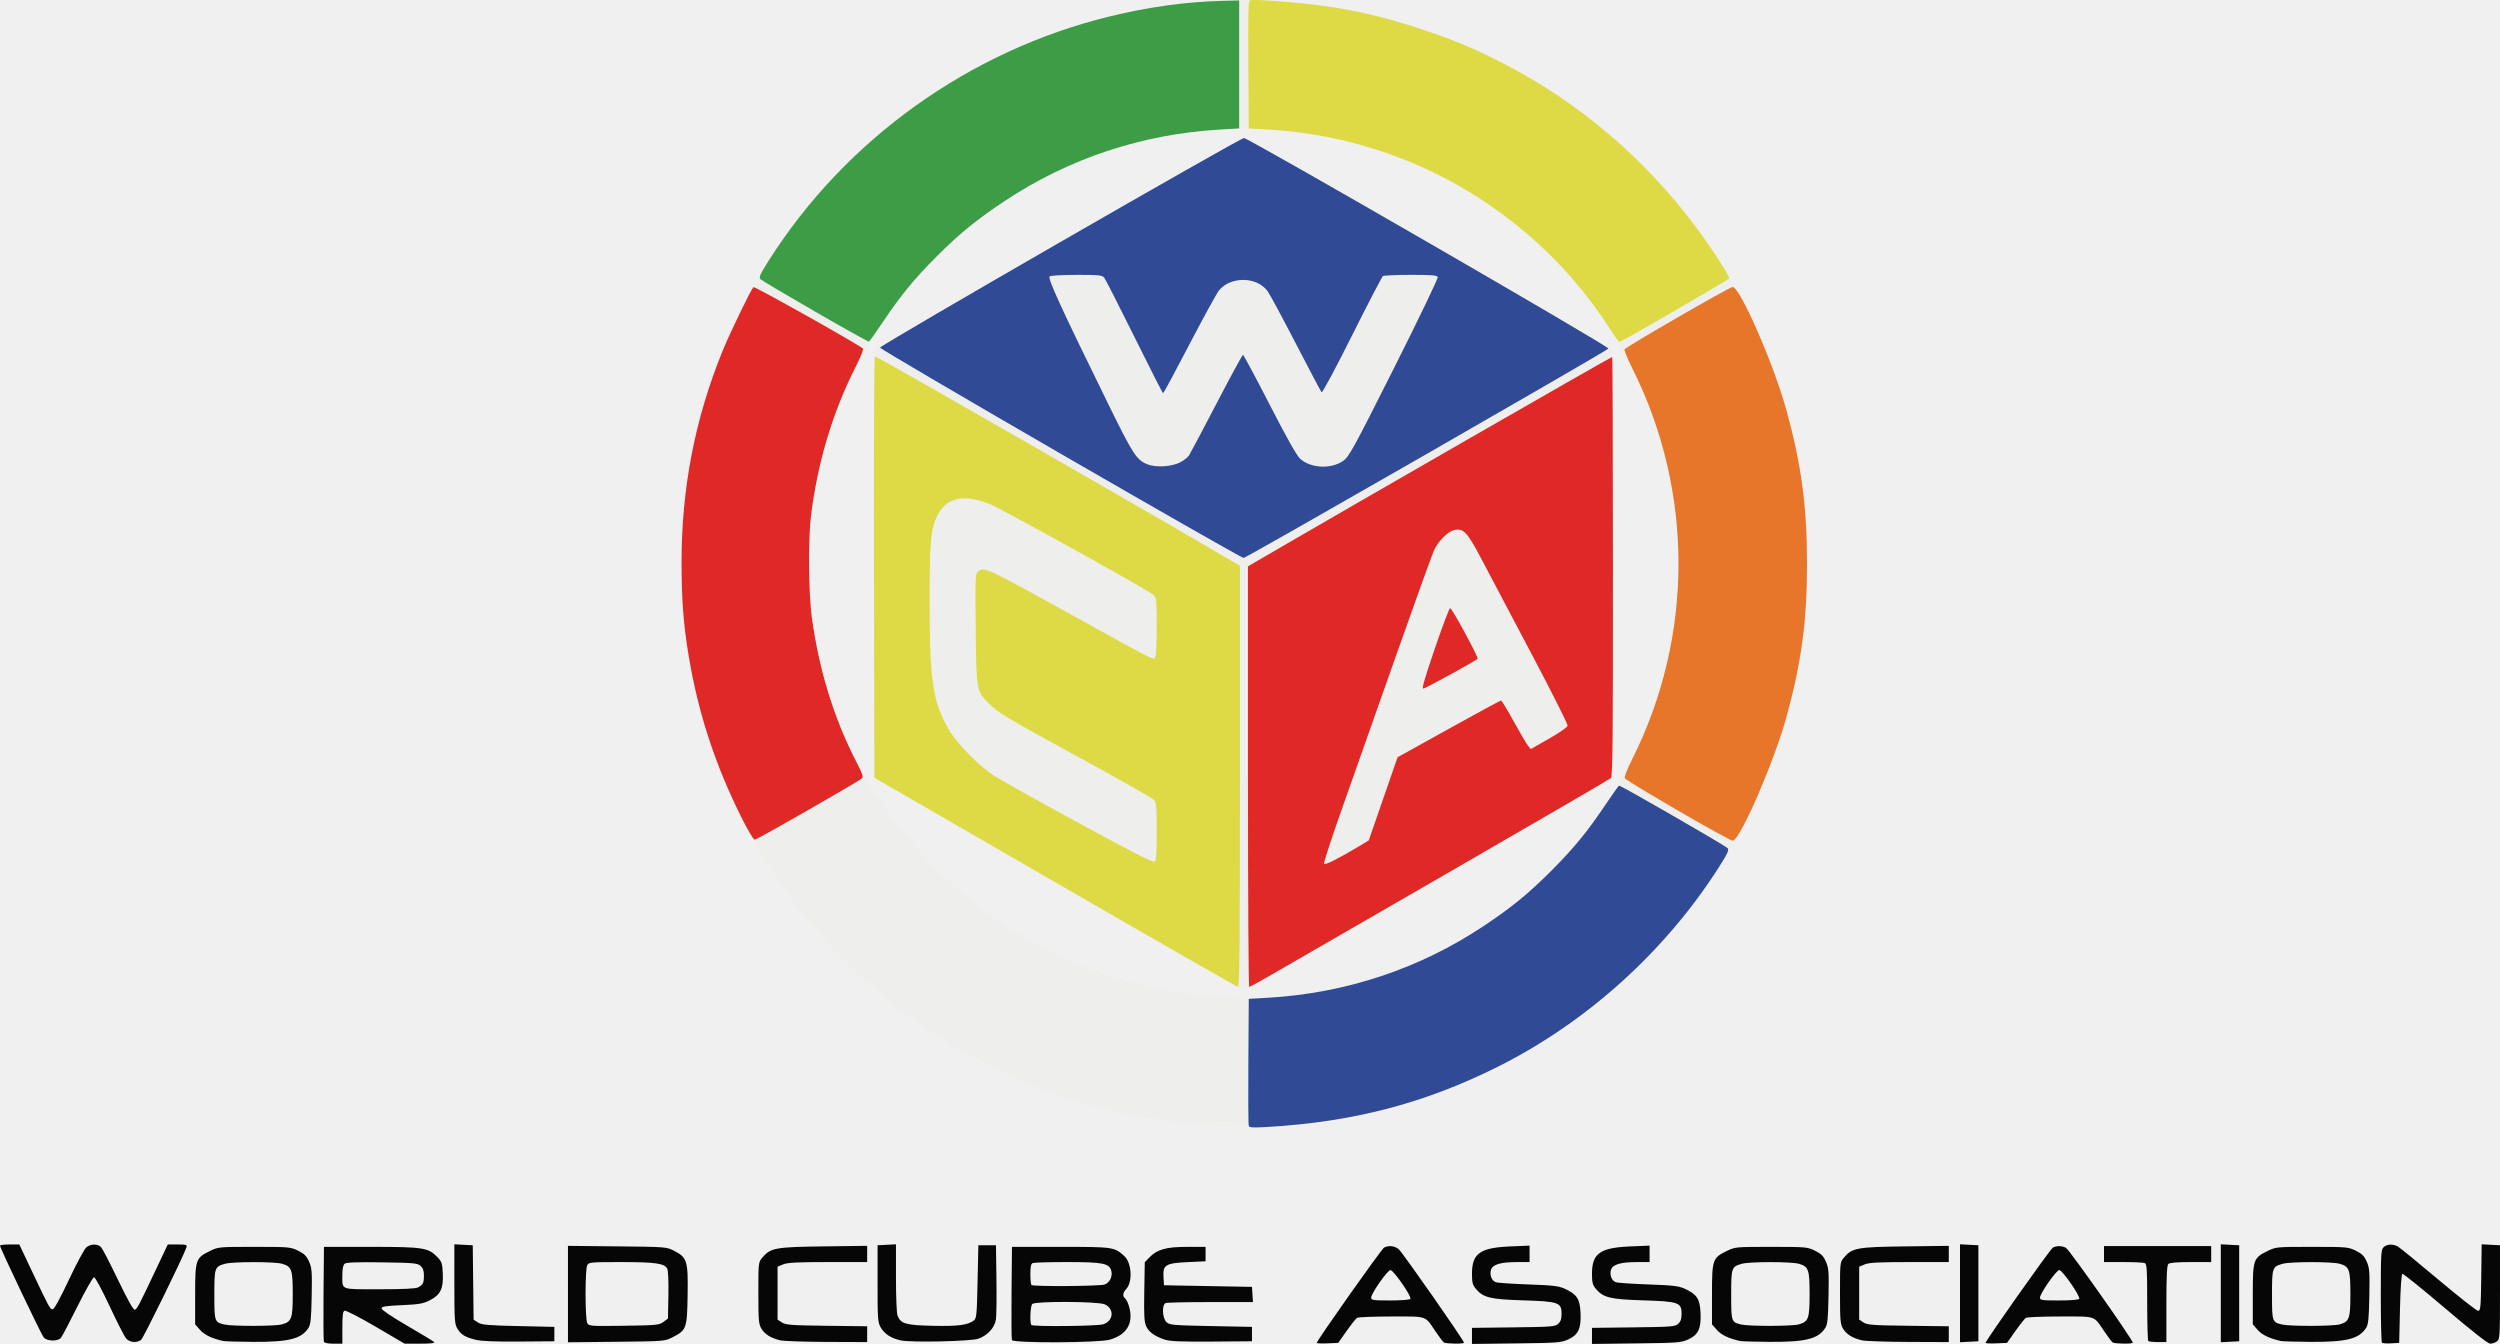
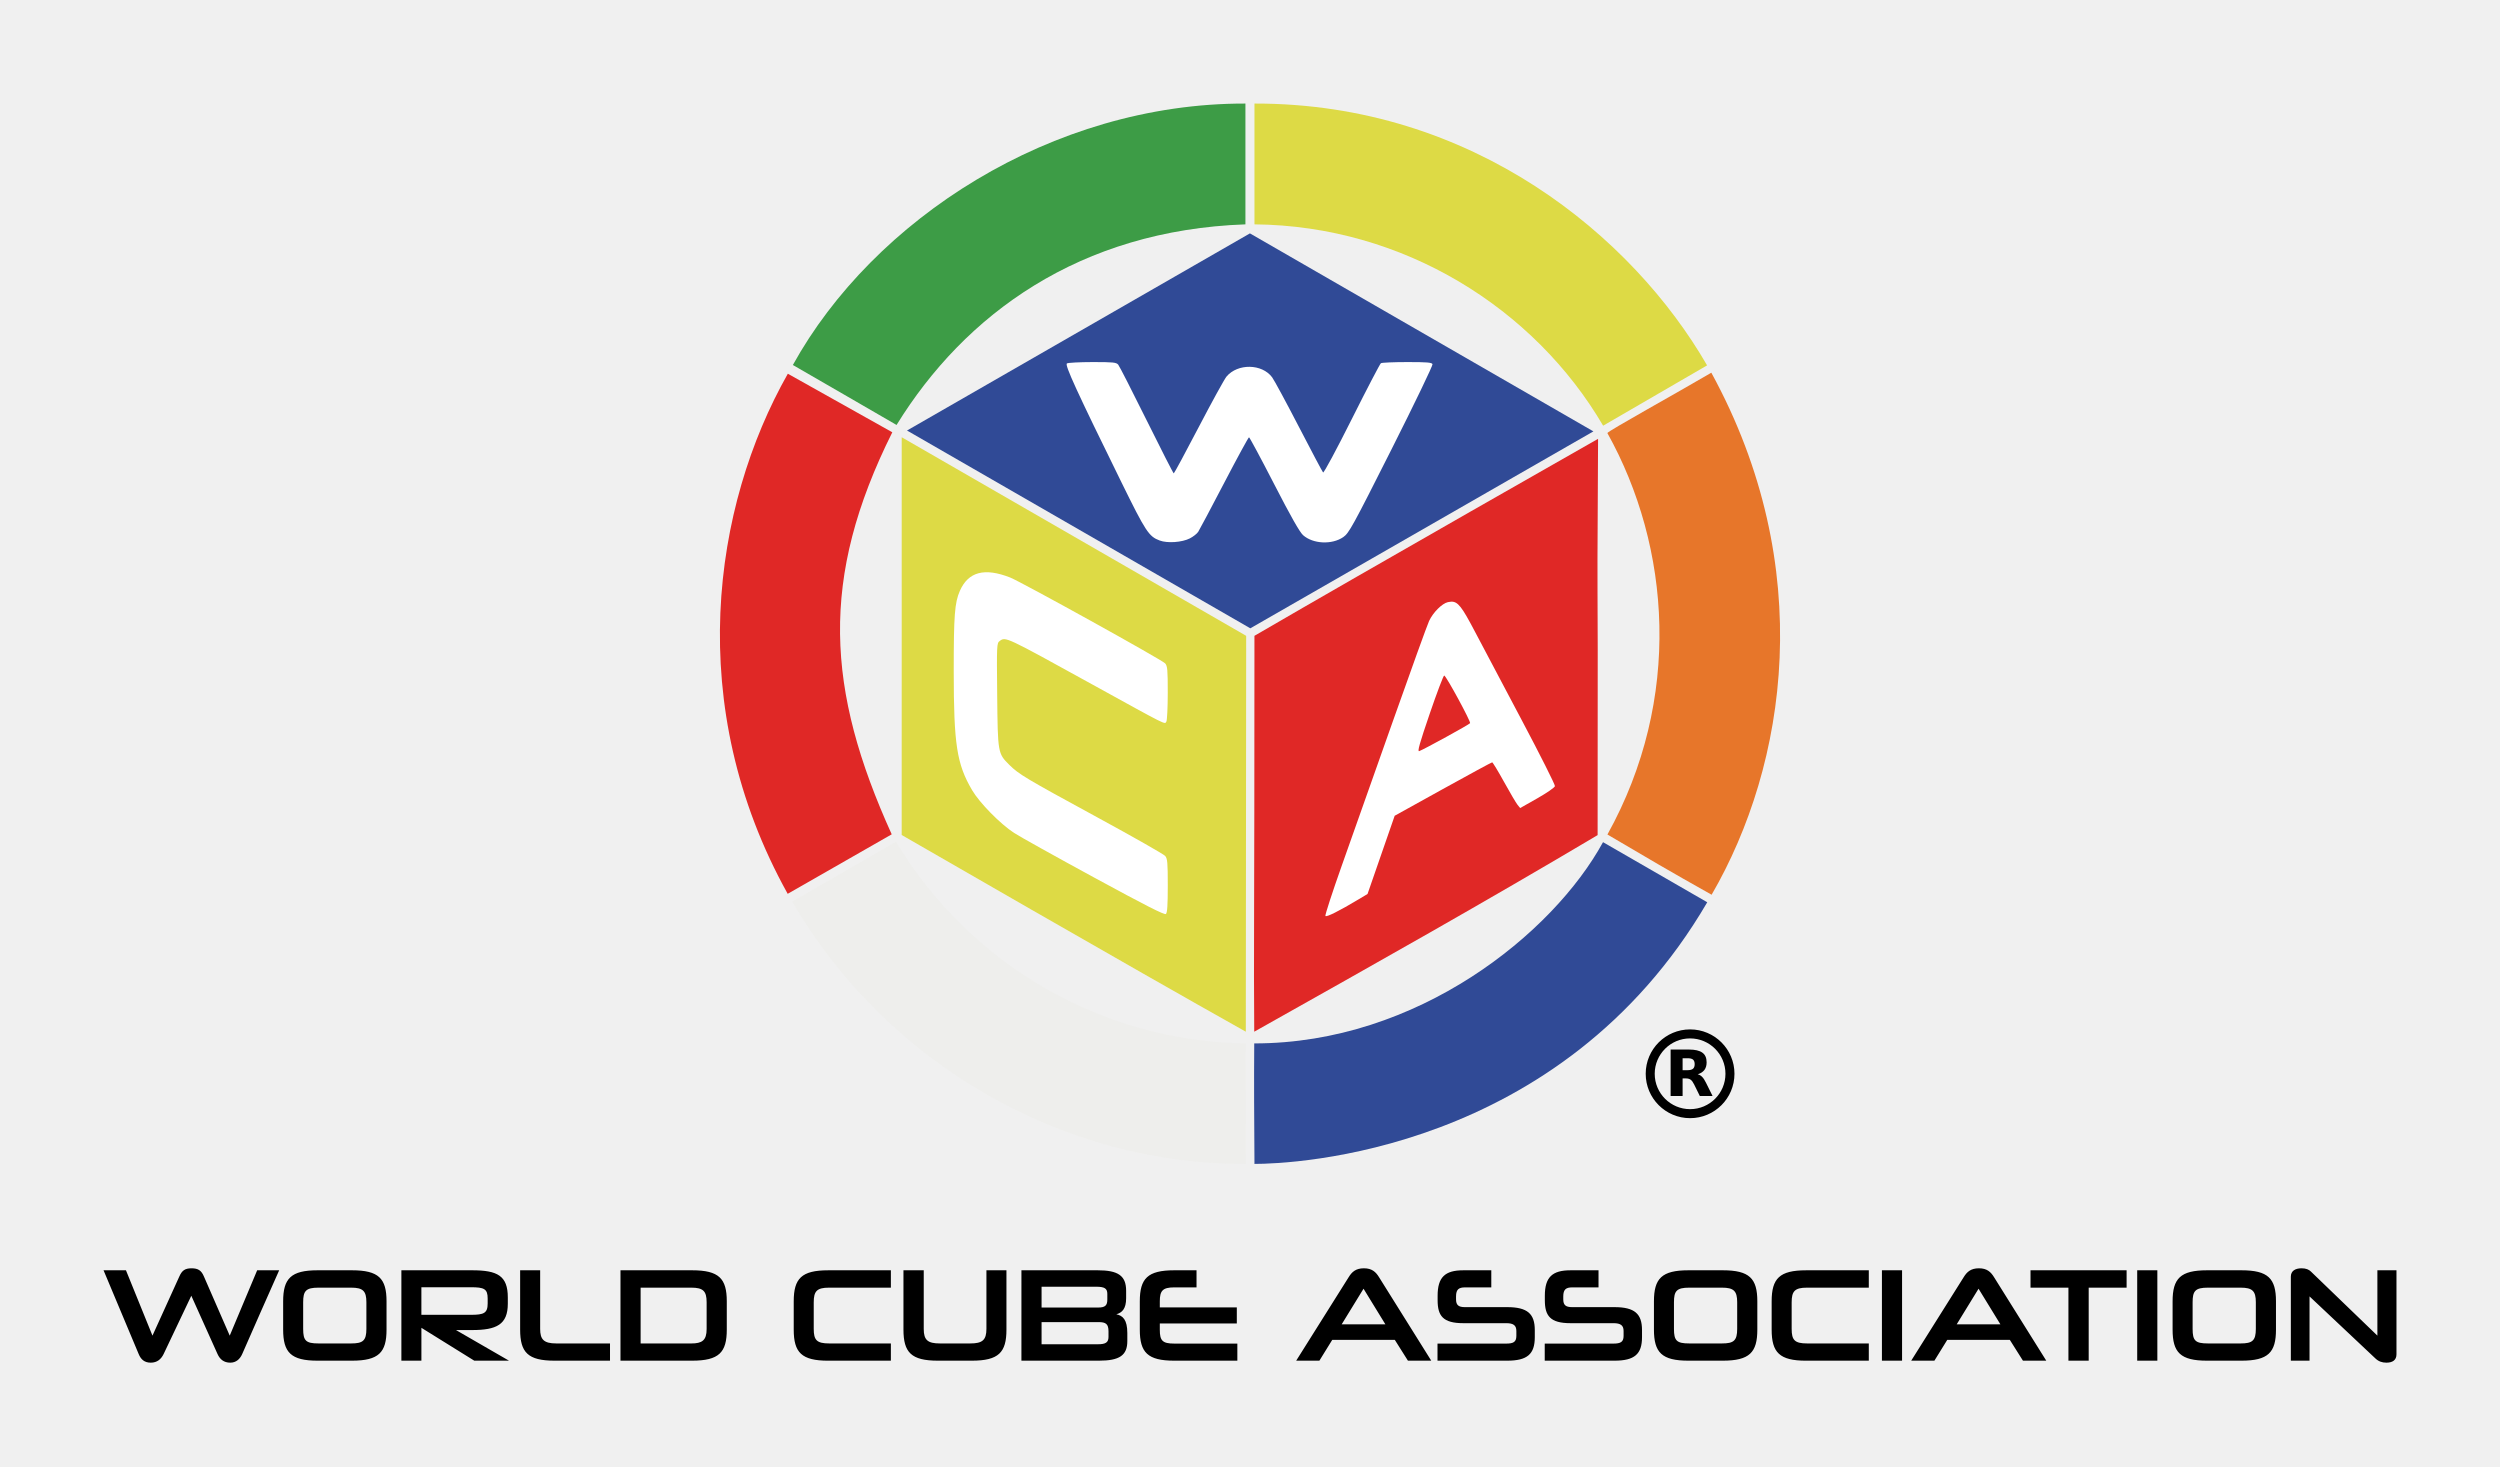
- <svg xmlns="http://www.w3.org/2000/svg" width="650.135" height="349.498" id="svg2" version="1.0">
-   <defs id="defs4">
-     </defs>
-   <g id="layer1" transform="translate(-263.7062,488.3089)">
-     <g id="g3312" transform="matrix(0.4999891,0,0,0.4999891,301.6178,-244.8544)">
-       <g transform="translate(-230.3148,1179.858)" id="g3279">
-         <path style="opacity:1;fill:#eeeeec;fill-opacity:1;stroke:none" d="m 801.585,-1666.545 c -161.984,0 -292.688,131.029 -292.688,293.014 0,161.984 130.071,292.249 292.055,292.249 161.984,0 293.185,-129.76 293.185,-291.744 0,-161.984 -130.323,-293.563 -292.307,-293.563 l -0.246,0.045 0,-4e-4 0,0 0,0 0,0 z m -0.022,66.548 c 125.182,0 226.15,101.283 226.15,226.466 0,125.182 -100.968,226.529 -226.15,226.529 -125.182,0 -226.781,-101.347 -226.781,-226.529 0,-125.182 101.599,-226.466 226.781,-226.466 l 0,0 z" id="path3273" />
-         <path style="opacity:1;fill:#eeeeec;fill-opacity:1;stroke:none" d="m 609.375,-1484.383 c 0,0 192.201,-110.611 192.201,-110.611 0,0 191.478,110.716 191.478,110.716 l -0.327,221.876 -191.676,110.864 -191.929,-110.864 0.253,-221.981 z" id="rect2804" />
-         <path id="path2730" d="m 703.303,-1207.921 -94.04,-54.353 -0.211,-109.302 c -0.116,-60.116 0.071,-109.562 0.416,-109.88 0.455,-0.419 157.672,89.766 186.865,107.192 l 3.09,1.844 0,109.464 c 0,87.036 -0.213,109.456 -1.04,109.426 -0.572,-0.022 -43.358,-24.496 -95.08,-54.39 l 9e-5,0 0,0 z m 52.845,-26.306 c 0,-12.879 -0.188,-15.005 -1.456,-16.485 -0.801,-0.935 -17.747,-10.58 -37.658,-21.435 -39.429,-21.496 -43.117,-23.701 -48.346,-28.902 -6.357,-6.324 -6.385,-6.487 -6.709,-38.716 -0.278,-27.688 -0.236,-28.606 1.361,-29.776 3.337,-2.443 2.774,-2.707 51.015,23.942 42.214,23.32 40.004,22.209 41.007,20.623 0.418,-0.66 0.766,-7.807 0.773,-15.88 0.012,-12.806 -0.173,-14.891 -1.444,-16.337 -1.698,-1.932 -79.428,-45.069 -85.543,-47.473 -14.16,-5.567 -23.087,-3.205 -27.75,7.34 -2.878,6.508 -3.412,13.501 -3.403,44.518 0.012,40.531 1.673,51.289 10.148,65.745 4.126,7.037 15.551,18.686 23.221,23.675 3.031,1.972 22.879,13.053 44.107,24.625 28.195,15.37 38.877,20.809 39.637,20.181 0.761,-0.629 1.04,-4.83 1.04,-15.645 l 0,0 0,0 z m 235.39,-261.948 c -15.006,-23.174 -32.863,-42.219 -55.216,-58.891 -35.36,-26.372 -77.966,-41.814 -122.335,-44.34 l -9.987,-0.569 -0.218,-33.103 c -0.183,-27.782 -0.031,-33.175 0.95,-33.551 1.841,-0.706 26.389,1.204 39.214,3.051 17.144,2.47 32.145,6.077 49.933,12.009 17.903,5.97 28.378,10.402 44.408,18.788 38.158,19.963 71.473,48.404 97.941,83.609 7.596,10.104 18.012,26.119 17.659,27.153 -0.239,0.701 -56.192,33.156 -57.104,33.123 -0.298,-0.01 -2.658,-3.287 -5.245,-7.282 l 10e-5,0 0,0 z" style="fill:#ddda45" />
-         <path id="path2726" d="m 1027.449,-1245.06 c -14.876,-8.643 -27.37,-16.215 -27.765,-16.826 -0.475,-0.735 0.829,-4.2 3.848,-10.231 31.947,-63.8 31.962,-139.16 0.041,-202.91 -2.489,-4.971 -4.358,-9.478 -4.152,-10.014 0.454,-1.183 54.365,-32.314 56.193,-32.449 3.79,-0.28 21.405,40.009 28.059,64.175 7.756,28.169 10.67,49.903 10.688,79.702 0.018,29.661 -2.9,51.416 -10.688,79.702 -6.449,23.424 -24.015,63.913 -27.942,64.409 -0.679,0.086 -13.405,-6.916 -28.281,-15.559 l 10e-5,0 0,0 z" style="fill:#e7762a" />
-         <path id="path2724" d="m 803.584,-1262.852 0,-109.359 8.53,-4.975 c 46.12,-26.897 180.67,-104.186 180.928,-103.929 0.183,0.182 0.352,49.306 0.376,109.163 0.035,89.528 -0.152,109.017 -1.063,109.881 -0.609,0.578 -38.931,22.866 -85.16,49.529 -46.229,26.663 -88.163,50.857 -93.186,53.764 -5.023,2.907 -9.423,5.286 -9.778,5.286 -0.355,0 -0.646,-49.212 -0.646,-109.359 z m 57.839,36.191 4.993,-3.005 7.49,-21.624 7.49,-21.625 26.613,-14.772 c 14.637,-8.124 26.879,-14.772 27.203,-14.772 0.324,0 3.281,4.884 6.57,10.854 3.29,5.97 6.632,11.658 7.428,12.641 l 1.447,1.787 9.468,-5.376 c 5.207,-2.957 9.586,-5.991 9.731,-6.743 0.145,-0.752 -8.124,-17.223 -18.374,-36.601 -10.251,-19.378 -21.945,-41.529 -25.987,-49.225 -7.954,-15.142 -9.7,-17.035 -14.702,-15.936 -3.233,0.71 -8.175,5.655 -10.401,10.406 -0.956,2.041 -9.996,27.116 -20.088,55.723 -10.092,28.607 -22.696,64.292 -28.008,79.3 -5.312,15.008 -9.425,27.663 -9.141,28.123 0.505,0.818 7.618,-2.748 18.267,-9.156 l 0,0 0,0 z m 39.339,-102.752 c 3.996,-11.712 7.587,-21.191 7.981,-21.065 1.172,0.376 14.794,25.524 14.278,26.36 -0.464,0.751 -25.237,14.386 -28.084,15.458 -1.125,0.423 0.149,-4.114 5.825,-20.753 z m -360.784,87.498 c -13.604,-27.366 -22.317,-54.023 -27.21,-83.24 -2.804,-16.743 -3.786,-29.523 -3.786,-49.249 0,-38.596 7.003,-74.63 21.356,-109.893 3.657,-8.984 14.692,-31.794 16.032,-33.141 0.544,-0.546 54.242,29.585 56.963,31.963 0.4,0.35 -1.336,4.69 -3.858,9.645 -11.868,23.318 -19.671,49.329 -23.174,77.251 -1.503,11.983 -1.287,40.182 0.404,52.71 3.699,27.401 11.607,53.043 23.31,75.587 2.994,5.768 3.586,7.539 2.781,8.321 -1.751,1.7 -54.551,31.905 -55.77,31.905 -0.654,0 -3.709,-5.141 -7.049,-11.859 l 0,0 0,0 z" style="fill:#e02826" />
-         <path id="path2722" d="m 578.492,-1504.673 c -15.076,-8.696 -27.903,-16.302 -28.504,-16.904 -0.903,-0.903 -0.137,-2.6 4.393,-9.746 39.895,-62.923 104.277,-109.048 177.076,-126.864 20.394,-4.991 39.646,-7.656 58.811,-8.142 l 8.738,-0.222 0,33.288 0,33.288 -9.987,0.577 c -40.472,2.337 -78.826,15.084 -112.097,37.255 -14.832,9.884 -23.267,16.761 -35.228,28.721 -11.637,11.637 -18.703,20.248 -28.018,34.144 -3.682,5.493 -6.937,10.082 -7.234,10.2 -0.297,0.117 -12.875,-6.901 -27.951,-15.597 l 0,-10e-5 0,0 z" style="fill:#3d9c46" />
-         <path id="path2716" d="m 322.944,-968.96 c -0.222,-0.578 -0.304,-11.906 -0.182,-25.174 l 0.221,-24.124 24.55,0 c 27.237,0 29.732,0.394 34.589,5.464 2.135,2.228 2.447,3.22 2.681,8.515 0.346,7.805 -1.209,10.979 -6.77,13.816 -3.448,1.759 -5.573,2.128 -14.564,2.528 -8.564,0.381 -10.527,0.7 -10.527,1.709 0,0.726 5.505,4.434 13.261,8.934 7.294,4.231 13.641,8.073 14.106,8.538 0.572,0.572 -1.777,0.845 -7.264,0.845 l -8.109,0 -15.012,-8.801 c -8.257,-4.84 -15.543,-8.597 -16.191,-8.348 -0.909,0.349 -1.179,2.366 -1.179,8.801 l 0,8.348 -4.603,0 c -2.939,0 -4.749,-0.38 -5.006,-1.05 z m 48.986,-28.202 c 2.561,-1.348 3.039,-2.318 3.053,-6.196 0.009,-2.417 -0.496,-3.869 -1.737,-4.993 -1.588,-1.439 -3.44,-1.61 -20.025,-1.852 -13.275,-0.194 -18.602,0.01 -19.471,0.726 -0.788,0.654 -1.196,2.637 -1.196,5.816 0,8.019 -1.455,7.456 19.285,7.456 12.16,0 18.882,-0.32 20.092,-0.957 z m 467.439,28.837 c 0,-1.192 33.643,-48.817 34.998,-49.541 2.361,-1.264 5.37,-0.955 7.571,0.776 1.837,1.445 33.995,47.486 33.995,48.67 0,0.724 -9.387,0.61 -10.465,-0.127 -0.492,-0.336 -2.445,-2.912 -4.34,-5.724 -5.65,-8.385 -3.892,-7.788 -22.912,-7.774 -9.236,0.006 -17.286,0.326 -17.889,0.708 -0.603,0.382 -3.057,3.466 -5.452,6.853 l -4.356,6.158 -5.574,0.246 c -3.066,0.135 -5.574,0.025 -5.574,-0.245 z m 48.698,-22.909 c 0.751,-1.215 -8.78,-14.958 -10.374,-14.958 -1.524,0 -10.03,12.175 -10.029,14.356 2.2e-4,1.306 1.028,1.456 9.938,1.456 5.899,0 10.152,-0.347 10.465,-0.854 z m 32.026,19.283 0,-4.179 21.552,-0.259 c 19.817,-0.238 21.693,-0.387 23.302,-1.845 1.264,-1.145 1.75,-2.584 1.75,-5.182 0,-5.917 -1.536,-6.457 -19.936,-7.019 -17.092,-0.522 -20.795,-1.415 -24.591,-5.926 -1.747,-2.076 -2.077,-3.326 -2.077,-7.856 0,-10.67 4.152,-13.624 20.074,-14.28 l 9.885,-0.407 0,4.275 0,4.275 -6.45,0.01 c -8.415,0.01 -12.543,1.161 -13.542,3.79 -0.946,2.49 0.144,5.711 2.244,6.629 0.836,0.366 8.448,0.906 16.916,1.201 13.024,0.454 15.973,0.8 19.141,2.248 6.239,2.852 7.83,5.228 8.183,12.223 0.423,8.373 -1.051,11.677 -6.282,14.088 -3.746,1.726 -5.348,1.851 -27.075,2.115 l -23.094,0.28 0,-4.179 z m 62.416,0 0,-4.179 21.552,-0.259 c 19.817,-0.238 21.693,-0.387 23.302,-1.845 1.264,-1.145 1.75,-2.584 1.75,-5.182 0,-5.917 -1.536,-6.457 -19.936,-7.019 -17.092,-0.522 -20.795,-1.415 -24.591,-5.926 -1.747,-2.076 -2.077,-3.326 -2.077,-7.856 0,-10.67 4.152,-13.624 20.074,-14.28 l 9.885,-0.407 0,4.275 0,4.275 -6.45,0.01 c -8.415,0.01 -12.543,1.161 -13.543,3.79 -0.946,2.49 0.144,5.711 2.244,6.629 0.836,0.366 8.448,0.906 16.916,1.201 13.024,0.454 15.973,0.8 19.141,2.248 6.239,2.852 7.83,5.228 8.183,12.223 0.423,8.373 -1.051,11.677 -6.282,14.088 -3.745,1.726 -5.348,1.851 -27.075,2.115 l -23.094,0.28 0,-4.179 z m 204.724,3.626 c 0,-1.192 33.644,-48.817 34.998,-49.541 1.969,-1.054 4.405,-1.025 6.782,0.081 1.615,0.751 34.784,47.825 34.784,49.366 0,0.724 -9.387,0.61 -10.465,-0.127 -0.492,-0.336 -2.445,-2.912 -4.34,-5.724 -5.65,-8.385 -3.892,-7.788 -22.912,-7.774 -9.236,0.006 -17.286,0.326 -17.89,0.708 -0.603,0.382 -3.057,3.466 -5.452,6.853 l -4.356,6.158 -5.574,0.246 c -3.066,0.135 -5.574,0.025 -5.574,-0.245 z m 48.698,-22.909 c 0.751,-1.215 -8.78,-14.958 -10.374,-14.958 -1.524,0 -10.03,12.175 -10.029,14.356 2e-4,1.306 1.028,1.456 9.938,1.456 5.899,0 10.152,-0.347 10.465,-0.854 z m 157.45,22.807 c -0.326,-0.326 -0.592,-11.332 -0.592,-24.459 0,-22.064 0.115,-23.97 1.522,-25.244 1.779,-1.61 4.806,-1.737 7.353,-0.308 0.991,0.556 10.483,8.313 21.093,17.239 10.61,8.925 19.911,16.228 20.668,16.228 1.23,0 1.401,-1.851 1.602,-17.309 l 0.225,-17.309 4.768,0.249 4.768,0.249 0,24.41 c 0,23.203 -0.08,24.468 -1.615,25.59 -0.888,0.649 -2.448,1.181 -3.466,1.181 -1.204,0 -9.359,-6.39 -23.351,-18.298 -11.825,-10.064 -21.875,-18.178 -22.333,-18.032 -0.503,0.16 -0.997,7.313 -1.248,18.089 l -0.416,17.824 -4.193,0.245 c -2.306,0.135 -4.46,-0.022 -4.785,-0.347 z m -1173.279,-2.187 c -0.903,-1.03 -4.781,-8.613 -8.619,-16.852 -3.87,-8.309 -7.466,-14.98 -8.074,-14.98 -0.603,0 -4.467,6.78 -8.586,15.068 -4.119,8.287 -8.004,15.683 -8.632,16.436 -1.619,1.941 -7.231,1.814 -8.957,-0.201 -1.274,-1.488 -22.681,-46.42 -22.744,-47.738 -0.015,-0.343 2.237,-0.624 5.008,-0.624 l 5.037,0 6.591,13.94 c 9.061,19.162 9.39,19.765 10.774,19.765 0.771,0 3.889,-5.676 8.436,-15.355 3.967,-8.445 8.046,-16.029 9.062,-16.852 2.35,-1.903 6.016,-1.922 7.713,-0.041 0.722,0.801 4.704,8.512 8.849,17.136 4.823,10.034 7.917,15.557 8.595,15.34 1.259,-0.404 2.039,-1.875 10.607,-19.992 l 6.591,-13.94 5.094,0 c 4.555,0 5.042,0.161 4.611,1.521 -1.396,4.397 -22.377,47.189 -23.589,48.11 -2.248,1.708 -5.93,1.357 -7.767,-0.739 z m 50.451,1.307 c -5.909,-1.324 -9.749,-3.162 -12.028,-5.759 l -2.535,-2.888 0,-15.447 c 0,-18.174 0.299,-19.078 7.483,-22.607 4.57,-2.244 4.641,-2.251 23.308,-2.251 18.079,0 18.864,0.069 22.779,1.996 3.219,1.585 4.39,2.755 5.685,5.683 1.456,3.291 1.601,5.226 1.355,18.017 -0.231,11.977 -0.517,14.697 -1.744,16.567 -3.698,5.637 -10.258,7.258 -28.908,7.144 -7.552,-0.046 -14.48,-0.251 -15.396,-0.456 z m 30.559,-8.625 c 5.089,-1.413 5.642,-2.96 5.642,-15.775 0,-12.815 -0.553,-14.362 -5.642,-15.775 -4.012,-1.114 -25.48,-1.115 -29.491,0 -5.494,1.526 -5.646,1.958 -5.646,16.15 0,13.982 0.088,14.244 5.206,15.459 4.071,0.967 26.397,0.923 29.93,-0.058 z m 100.93,8.035 c -5.641,-1.397 -7.705,-2.635 -9.612,-5.762 -1.486,-2.437 -1.617,-4.322 -1.62,-23.29 l -0.003,-20.639 4.785,0.25 4.785,0.249 0.223,19.34 0.223,19.34 2.234,1.466 c 1.911,1.254 4.944,1.526 20.998,1.882 l 18.764,0.416 0,3.745 0,3.745 -18.309,0.145 c -12.231,0.097 -19.69,-0.197 -22.47,-0.886 z m 47.852,-23.809 0,-25.075 25.616,0.262 c 25.449,0.261 25.642,0.276 29.653,2.343 6.736,3.471 7.252,5.174 6.97,23.036 -0.274,17.388 -0.545,18.145 -7.801,21.88 -4.07,2.094 -4.209,2.106 -29.263,2.367 l -25.174,0.263 0,-25.075 z m 49.666,14.475 2.347,-1.753 0.23,-12.2 c 0.138,-7.308 -0.116,-12.847 -0.634,-13.815 -1.427,-2.667 -6.253,-3.343 -23.909,-3.348 -15.783,-0.01 -16.876,0.095 -17.684,1.605 -1.153,2.155 -1.133,27.952 0.025,30.114 0.849,1.586 1.639,1.644 19.082,1.402 16.99,-0.236 18.353,-0.369 20.544,-2.005 z m 60.783,9.583 c -4.847,-1.141 -8.004,-3.076 -9.785,-5.998 -1.462,-2.397 -1.625,-4.263 -1.628,-18.62 -0.003,-15.802 0.018,-15.98 2.074,-18.425 4.238,-5.037 6.769,-5.499 31.835,-5.814 l 22.678,-0.285 0,4.221 0,4.221 -20.416,0 c -15.945,0 -21.048,0.264 -23.302,1.206 l -2.886,1.206 0,13.755 0,13.755 2.249,1.476 c 1.974,1.295 4.827,1.507 23.302,1.736 l 21.052,0.26 0,4.109 0,4.109 -21.013,-0.083 c -11.557,-0.046 -22.43,-0.417 -24.161,-0.825 z m 62.779,0.056 c -4.999,-1.04 -8.502,-3.265 -10.501,-6.667 -1.577,-2.684 -1.694,-4.267 -1.694,-22.856 l 0,-19.973 4.785,-0.249 4.785,-0.25 0,17.464 c 0,9.605 0.358,18.405 0.795,19.555 1.641,4.316 4.209,5.066 18.372,5.37 13.021,0.279 18.025,-0.355 21.221,-2.69 1.525,-1.114 1.668,-2.52 2.055,-20.198 l 0.416,-19.001 4.577,0 4.577,0 0.248,17.477 c 0.136,9.612 0.018,19.08 -0.263,21.041 -0.619,4.314 -4.363,8.426 -9.186,10.088 -3.949,1.361 -34.659,2.042 -40.188,0.892 z m 57.672,-0.199 c -0.222,-0.578 -0.304,-11.719 -0.182,-24.758 l 0.221,-23.707 25.382,0 c 27.434,0 27.881,0.065 33.09,4.828 3.825,3.498 4.375,13.444 0.946,17.124 -1.878,2.016 -2.013,3.698 -0.405,5.033 0.646,0.536 1.609,2.784 2.14,4.995 1.934,8.061 -1.605,13.725 -10.163,16.266 -5.724,1.7 -50.388,1.89 -51.03,0.218 z m 47.307,-8.158 c 5.6,-1.555 6.185,-8.235 0.915,-10.438 -3.693,-1.543 -36.092,-1.681 -37.613,-0.16 -1.044,1.044 -1.407,9.967 -0.444,10.93 0.911,0.911 33.721,0.618 37.142,-0.332 z m 0.957,-20.734 c 2.646,-1.006 4.182,-4.162 3.449,-7.084 -0.982,-3.912 -4.334,-4.584 -22.867,-4.584 -9.132,0 -17.195,0.227 -17.919,0.505 -1.005,0.386 -1.316,1.729 -1.316,5.687 0,2.85 0.25,5.431 0.555,5.737 0.881,0.881 35.722,0.643 38.099,-0.261 z m 31.598,28.775 c -5.291,-1.668 -8.523,-3.92 -9.954,-6.935 -1.081,-2.279 -1.267,-5.47 -1.054,-18.085 l 0.259,-15.318 2.43,-2.534 c 3.992,-4.163 8.698,-5.477 19.623,-5.477 l 9.57,0 0,3.745 0,3.745 -9.309,0.447 c -11.565,0.555 -12.949,1.417 -12.574,7.83 l 0.246,4.206 22.886,0.416 22.886,0.416 0.254,3.953 0.254,3.953 -22.031,0 c -12.117,0 -22.623,0.227 -23.348,0.505 -2.101,0.806 -1.79,7.962 0.434,9.977 1.597,1.447 3.611,1.622 23.094,2.001 l 21.344,0.416 0,3.745 0,3.745 -20.805,0.16 c -15.043,0.115 -21.747,-0.137 -24.204,-0.912 z m 298.834,0.602 c -5.909,-1.324 -9.748,-3.162 -12.028,-5.759 l -2.535,-2.888 0,-15.447 c 0,-18.174 0.299,-19.078 7.483,-22.607 4.57,-2.244 4.641,-2.251 23.308,-2.251 18.079,0 18.865,0.069 22.779,1.996 3.219,1.585 4.39,2.755 5.685,5.683 1.456,3.291 1.601,5.226 1.355,18.017 -0.231,11.977 -0.517,14.697 -1.744,16.567 -3.698,5.637 -10.258,7.258 -28.908,7.144 -7.552,-0.046 -14.48,-0.251 -15.396,-0.456 z m 30.559,-8.625 c 5.089,-1.413 5.642,-2.96 5.642,-15.775 0,-12.815 -0.553,-14.362 -5.642,-15.775 -4.012,-1.114 -25.48,-1.115 -29.491,0 -5.494,1.526 -5.646,1.958 -5.646,16.15 0,13.982 0.088,14.244 5.207,15.459 4.071,0.967 26.397,0.923 29.93,-0.058 z m 32.87,8.283 c -4.847,-1.141 -8.004,-3.076 -9.785,-5.998 -1.462,-2.397 -1.625,-4.263 -1.628,-18.62 0,-15.802 0.018,-15.98 2.074,-18.425 4.238,-5.037 6.769,-5.499 31.835,-5.814 l 22.678,-0.285 0,4.221 0,4.221 -20.416,0 c -15.945,0 -21.048,0.264 -23.302,1.206 l -2.886,1.206 0,13.755 0,13.755 2.249,1.476 c 1.974,1.295 4.827,1.507 23.302,1.736 l 21.052,0.26 0,4.109 0,4.109 -21.013,-0.083 c -11.557,-0.046 -22.43,-0.417 -24.161,-0.825 z m 51,-24.474 0,-25.466 4.785,0.25 4.785,0.249 0,24.966 0,24.966 -4.785,0.25 -4.785,0.25 0,-25.465 z m 97.923,24.828 c -0.305,-0.305 -0.555,-9.44 -0.555,-20.3 0,-17.237 -0.167,-19.81 -1.316,-20.251 -0.724,-0.278 -5.78,-0.505 -11.235,-0.505 l -9.918,0 0,-4.161 0,-4.161 27.879,0 27.879,0 0,4.161 0,4.161 -10.652,0 c -7.176,0 -10.978,0.326 -11.651,0.999 -0.721,0.721 -0.999,6.51 -0.999,20.805 l 0,19.807 -4.438,0 c -2.441,0 -4.688,-0.25 -4.993,-0.555 z m 37.727,-24.828 0,-25.466 4.785,0.25 4.785,0.249 0,24.966 0,24.966 -4.785,0.25 -4.785,0.25 0,-25.465 z m 31.208,24.816 c -5.909,-1.324 -9.748,-3.162 -12.028,-5.759 l -2.535,-2.888 0,-15.447 c 0,-18.174 0.299,-19.078 7.483,-22.607 4.57,-2.244 4.641,-2.251 23.308,-2.251 18.079,0 18.864,0.069 22.779,1.996 3.219,1.585 4.39,2.755 5.685,5.683 1.456,3.291 1.601,5.226 1.355,18.017 -0.231,11.977 -0.517,14.697 -1.744,16.567 -3.698,5.637 -10.258,7.258 -28.908,7.144 -7.552,-0.046 -14.48,-0.251 -15.396,-0.456 z m 30.559,-8.625 c 5.089,-1.413 5.642,-2.96 5.642,-15.775 0,-12.815 -0.553,-14.362 -5.642,-15.775 -4.012,-1.114 -25.48,-1.115 -29.491,0 -5.494,1.526 -5.645,1.958 -5.645,16.15 0,13.982 0.088,14.244 5.207,15.459 4.071,0.967 26.397,0.923 29.93,-0.058 z" style="fill:#060606" />
-         <path style="fill:#eeeeec" d="m 577.331,-1242.714 c 14.923,-8.561 27.728,-15.596 28.454,-15.633 0.874,-0.044 3.223,2.817 6.936,8.448 39.279,59.567 104.535,97.26 175.705,101.49 5.55,0.33 10.387,0.965 10.748,1.411 0.797,0.984 0.802,63.238 0,64.888 -1.653,3.422 -45.351,-1.467 -69.607,-7.788 -28.273,-7.368 -48.553,-15.711 -74.368,-30.595 -25.696,-14.815 -43.078,-28.22 -63.68,-49.107 -17.061,-17.297 -43.343,-52.753 -41.809,-56.404 0.265,-0.631 12.692,-8.152 27.615,-16.713 l -5e-5,10e-5 0,0 z" id="path2802" />
-         <path id="path2720" d="m 803.999,-1081.21 c -0.239,-0.623 -0.337,-15.737 -0.216,-33.587 l 0.218,-32.454 9.987,-0.577 c 40.439,-2.336 78.864,-15.109 112.126,-37.274 14.719,-9.808 23.189,-16.721 35.184,-28.717 11.675,-11.675 18.776,-20.32 28.033,-34.13 3.682,-5.493 6.949,-10.086 7.26,-10.208 0.684,-0.268 54.864,30.944 56.425,32.505 0.908,0.908 0.184,2.537 -4.2,9.452 -27.832,43.897 -68.758,80.939 -115.067,104.149 -38.045,19.068 -75.167,28.792 -119.96,31.424 -7.503,0.441 -9.44,0.326 -9.788,-0.583 l -1.5e-4,0 0,0 z m -97.979,-349.666 c -51.601,-29.839 -93.82,-54.627 -93.82,-55.084 -3.4e-4,-1.202 187.207,-109.019 189.294,-109.019 2.331,0 190.461,108.649 189.596,109.496 -1.881,1.843 -188.526,108.951 -189.782,108.909 -0.808,-0.028 -43.687,-24.463 -95.288,-54.302 l 0,0 z m 62.301,4.577 c 1.862,-0.95 3.945,-2.591 4.629,-3.647 0.684,-1.056 7.142,-13.249 14.352,-27.095 7.209,-13.846 13.369,-25.174 13.687,-25.174 0.319,0 6.557,11.642 13.862,25.872 9.124,17.772 14.126,26.62 15.977,28.26 5.524,4.897 15.957,5.385 22.227,1.038 3.113,-2.158 5.165,-5.9 26.53,-48.383 12.736,-25.324 22.952,-46.574 22.704,-47.221 -0.364,-0.949 -3.081,-1.175 -14.001,-1.164 -7.452,0.01 -13.973,0.288 -14.49,0.624 -0.517,0.336 -7.752,14.236 -16.077,30.888 -8.42,16.842 -15.448,29.952 -15.84,29.544 -0.387,-0.404 -6.409,-11.781 -13.383,-25.284 -6.974,-13.503 -13.61,-25.808 -14.747,-27.346 -5.586,-7.553 -18.998,-7.774 -25.181,-0.416 -1.125,1.339 -8.038,13.934 -15.361,27.989 -7.323,14.055 -13.516,25.558 -13.762,25.563 -0.246,0.01 -6.972,-13.193 -14.948,-29.327 -7.976,-16.134 -15.042,-29.991 -15.702,-30.792 -1.051,-1.274 -2.821,-1.455 -14.179,-1.444 -7.138,0.01 -13.504,0.346 -14.147,0.753 -1.283,0.812 5.249,15.078 30.135,65.811 13.389,27.295 15.092,29.891 21.081,32.12 4.297,1.6 12.31,1.036 16.635,-1.17 l 0,0 z" style="fill:#304a96" />
+ <svg xmlns="http://www.w3.org/2000/svg" width="603.57" height="353.986" viewBox="0 0 201.19 117.995" version="1.1" id="svg1" xml:space="preserve">
+   <defs id="defs1" />
+   <g id="layer1" transform="translate(-7.738365,-7)">
+     <g id="g3312" transform="matrix(0.166663,0,0,0.166663,19.23979,96.48471)">
+       <g id="g4" transform="matrix(1.001856,0,0,1,-0.5171301,0)">
+         <path style="fill:#ddda45;stroke-width:0.873" d="m 536.253,-428.589 c -0.021,-19.972 -0.023,-27.822 -5e-4,-58.33 105.406,-0.178 182.312,64.218 218.155,126.425 -45.15,26.27 -50.108,29.128 -50.108,29.128 -33.117,-56.639 -96.179,-96.546 -168.047,-97.223 z" id="path8" />
+         <path style="fill:#ddda45;stroke-width:0.873" d="m 366.22,-133.728 0.015,-192.06 166.022,95.886 -0.179,191.156 C 476.517,-69.928 366.22,-133.728 366.22,-133.728 Z" id="path2730-7" />
+         <path style="fill:#e7762a;stroke-width:0.873" d="m 706.371,-133.964 c 36.272,-65.476 30.508,-138.951 -0.03,-193.855 0.396,-1.032 33.463,-19.339 50.104,-29.137 51.219,93.815 36.52,189.217 0.142,252.073 -20.354,-11.427 -31.067,-17.784 -50.216,-29.081 z" id="path2726-5" />
+         <path style="fill:#e02826;stroke-width:0.873" d="m 311.348,-356.462 50.352,28.277 c -35.185,70.658 -31.886,124.211 -0.287,194.132 l -50.135,28.724 c -50.425,-90.849 -36.123,-187.146 0.07,-251.133 z" id="path4" />
+         <path style="fill:#e02826;stroke-width:0.873" d="m 536.242,-229.908 c 56.137,-32.739 165.617,-95.118 165.617,-95.118 -0.676,128.214 0.053,8.158 -0.218,191.352 -54.39,32.373 -105.233,61.003 -165.502,94.928 -0.315,-40.224 0.103,-46.619 0.103,-191.162 z" id="path2724-0" />
+         <path style="fill:#3d9c46;stroke-width:0.873" d="m 313.773,-360.677 c 38.71,-70.102 124.625,-126.439 218.121,-126.241 v 58.33 c -79.93,2.845 -135.217,43.397 -168.143,96.873 -19.035,-11.012 -28.323,-16.475 -49.977,-28.962 z" id="path2722-4" />
+         <path id="path2802-6" d="m 363.467,-130.49 c 36.872,61.387 101.902,96.577 168.558,97.4 l 0.052,58.184 C 444.561,25.63 359.247,-22.729 313.432,-101.575 Z" style="fill:#eeeeec;stroke-width:0.873" />
+         <path style="fill:#304a96;stroke-width:0.873" d="m 368.784,-329.039 165.281,-95.19 165.544,95.606 -165.36,95.093 z" id="path5" />
+         <path style="fill:#304a96;stroke-width:0.873" d="m 536.252,25.093 c -0.15,-22.247 -0.263,-38.397 -0.113,-58.184 78.824,0.022 144.072,-53.089 168.106,-97.179 21.654,12.497 29.748,17.204 50.235,29.023 C 683.821,20.035 554.379,25.093 536.252,25.093 Z" id="path2720-5" />
+         <path style="fill:#ffffff;fill-opacity:1;stroke-width:0.873" d="m 494.472,-109.239 c 0,-11.246 -0.164,-13.101 -1.272,-14.394 -0.699,-0.816 -15.496,-9.238 -32.88,-18.716 -34.427,-18.769 -37.648,-20.694 -42.213,-25.236 -5.55,-5.522 -5.575,-5.664 -5.858,-33.805 -0.243,-24.175 -0.206,-24.977 1.188,-25.998 2.913,-2.133 2.422,-2.363 44.543,20.905 36.859,20.362 34.93,19.391 35.805,18.007 0.365,-0.577 0.668,-6.816 0.675,-13.866 0.011,-11.181 -0.151,-13.002 -1.261,-14.264 -1.482,-1.687 -69.352,-39.351 -74.692,-41.45 -12.363,-4.861 -20.158,-2.799 -24.23,6.409 -2.512,5.682 -2.979,11.788 -2.971,38.871 0.011,35.389 1.46,44.782 8.86,57.404 3.602,6.145 13.578,16.315 20.275,20.672 2.646,1.721 19.977,11.397 38.512,21.501 24.619,13.42 33.945,18.169 34.609,17.621 0.664,-0.549 0.908,-4.217 0.908,-13.66 z" id="path7" />
+         <path style="fill:#ffffff;fill-opacity:1;stroke-width:0.873" d="m 505.1,-276.945 c 1.626,-0.829 3.445,-2.263 4.042,-3.185 0.597,-0.922 6.236,-11.568 12.531,-23.658 6.295,-12.089 11.673,-21.981 11.951,-21.981 0.278,0 5.725,10.165 12.104,22.59 7.967,15.517 12.334,23.243 13.95,24.675 4.823,4.276 13.933,4.702 19.408,0.907 2.718,-1.884 4.51,-5.152 23.164,-42.245 11.12,-22.112 20.041,-40.665 19.824,-41.231 -0.318,-0.828 -2.69,-1.026 -12.225,-1.017 -6.507,0.009 -12.2,0.251 -12.652,0.545 -0.452,0.294 -6.769,12.43 -14.038,26.97 -7.352,14.706 -13.489,26.152 -13.83,25.796 -0.338,-0.352 -5.596,-10.287 -11.685,-22.076 -6.089,-11.79 -11.883,-22.534 -12.876,-23.877 -4.878,-6.595 -16.588,-6.788 -21.987,-0.363 -0.983,1.169 -7.018,12.167 -13.413,24.438 -6.394,12.272 -11.802,22.316 -12.016,22.32 -0.215,0.009 -6.088,-11.519 -13.052,-25.607 -6.964,-14.088 -13.134,-26.186 -13.71,-26.886 -0.917,-1.113 -2.463,-1.27 -12.38,-1.26 -6.233,0.009 -11.791,0.302 -12.353,0.657 -1.12,0.709 4.584,13.165 26.312,57.463 11.69,23.832 13.178,26.099 18.406,28.046 3.752,1.397 10.749,0.905 14.525,-1.022 z" id="path6" />
+         <path id="path2" style="fill:#ffffff;fill-opacity:1;stroke-width:0.873" d="m 631.02,-246.392 c -0.473,0.021 -0.975,0.098 -1.521,0.218 -2.823,0.62 -7.136,4.938 -9.08,9.086 -0.835,1.782 -8.73,23.677 -17.542,48.655 -8.812,24.978 -19.817,56.135 -24.455,69.239 -4.638,13.104 -8.23,24.153 -7.981,24.554 0.441,0.714 6.654,-2.399 15.952,-7.995 l 4.359,-2.623 6.538,-18.882 6.542,-18.879 23.234,-12.9 c 12.781,-7.094 23.47,-12.896 23.753,-12.896 0.283,0 2.865,4.263 5.737,9.475 2.872,5.212 5.792,10.179 6.487,11.037 l 1.262,1.562 8.268,-4.693 c 4.547,-2.582 8.37,-5.23 8.496,-5.887 0.126,-0.657 -7.094,-15.039 -16.044,-31.959 -8.95,-16.92 -19.159,-36.26 -22.689,-42.979 -6.077,-11.569 -8.004,-14.28 -11.317,-14.134 z m -3.312,35.65 c 1.024,0.328 12.917,22.287 12.466,23.016 -0.405,0.656 -22.034,12.56 -24.52,13.497 -0.982,0.37 0.129,-3.593 5.085,-18.122 3.489,-10.226 6.624,-18.501 6.968,-18.391 z" />
+       </g>
+       <g id="g1" transform="matrix(1.746326,0,0,1.746326,829.9883,-617.4558)">
+         <g id="g2" transform="matrix(0.1245845,0,0,0.1245845,-46.75477,344.2134)">
+           <g id="g3" transform="translate(-93.69652,-2082.586)">
+             <circle cx="87.888" cy="2073.02" r="88.5" fill="none" stroke="#000000" stroke-width="20" id="circle1" />
+             <path d="m 82.488,2065.02 c 5.5,0 9.5,-1.1 11.9,-3.2 2.4,-2 3.7,-5.4 3.7,-10.2 0,-4.7 -1.3,-8 -3.7,-10.1 -2.4,-2 -6.4,-3 -11.9,-3 h -11.2 v 26.5 h 11.2 m -11.2,18.3 v 39 H 44.688 v -103.1 h 40.6 c 13.6,0 23.5,2.3 29.8,6.9 6.4,4.5 9.5,11.7 9.5,21.6 0,6.8 -1.6,12.4 -4.9,16.8 -3.3,4.3 -8.2,7.6 -14.9,9.6 3.7,0.9 6.9,2.8 9.8,5.7 2.9,2.9 5.8,7.3 8.7,13.3 l 14.5,29.2 h -28.3 l -12.6,-25.6 c -2.5,-5.1 -5.1,-8.7 -7.7,-10.5 -2.6,-1.9 -6.1,-2.9 -10.4,-2.9 h -7.5" id="path1" />
+           </g>
+         </g>
      </g>
    </g>
+     <path style="font-size:10.667px;font-family:Neuropolitical;-inkscape-font-specification:Neuropolitical;text-align:center;text-anchor:middle;stroke-width:1.3;stroke-linejoin:round" d="m 25.245,115.969 c 0.192,0.427 0.512,0.693 1.024,0.693 0.469,0 0.779,-0.288 0.96,-0.693 0.469,-1.099 2.485,-5.632 2.976,-6.741 h -1.771 l -2.208,5.259 -2.08,-4.768 c -0.203,-0.48 -0.469,-0.651 -0.992,-0.651 -0.523,0 -0.768,0.171 -0.981,0.651 l -2.165,4.768 -2.133,-5.259 h -1.803 l 2.827,6.741 c 0.171,0.416 0.448,0.693 0.971,0.693 0.512,0 0.832,-0.277 1.035,-0.693 l 2.229,-4.693 z m 10.816,0.533 c 2.155,0 2.784,-0.661 2.784,-2.496 v -2.283 c 0,-1.835 -0.629,-2.496 -2.784,-2.496 h -2.763 c -2.144,0 -2.773,0.661 -2.773,2.496 v 2.283 c 0,1.835 0.629,2.496 2.773,2.496 z m 1.163,-2.56 c 0,0.949 -0.277,1.173 -1.227,1.173 h -2.624 c -1.024,0 -1.237,-0.224 -1.237,-1.173 v -2.144 c 0,-0.907 0.213,-1.173 1.237,-1.173 h 2.624 c 0.949,0 1.227,0.267 1.227,1.173 z m 11.477,2.56 -4.267,-2.464 h 1.28 c 1.984,0 2.891,-0.437 2.891,-2.123 v -0.501 c 0,-1.749 -0.832,-2.187 -2.869,-2.187 H 40.04 v 7.275 h 1.611 v -2.645 l 4.256,2.645 z m -1.717,-4.608 c 0,0.789 -0.309,0.917 -1.355,0.917 h -3.979 v -2.219 h 3.979 c 1.067,0 1.355,0.128 1.355,0.907 z m 9.845,4.608 v -1.387 H 52.509 c -1.024,0 -1.301,-0.331 -1.301,-1.173 v -4.715 h -1.611 v 4.779 c 0,1.835 0.629,2.496 2.773,2.496 z m 6.603,0 c 2.165,0 2.795,-0.661 2.795,-2.496 v -2.283 c 0,-1.835 -0.629,-2.496 -2.795,-2.496 h -5.76 v 7.275 z m 1.173,-2.549 c 0,0.917 -0.363,1.163 -1.237,1.163 h -4.075 v -4.491 h 4.075 c 0.96,0 1.237,0.277 1.237,1.173 z m 14.827,2.549 v -1.387 h -4.96 c -1.003,0 -1.248,-0.267 -1.248,-1.173 v -2.133 c 0,-0.896 0.245,-1.184 1.237,-1.184 h 4.971 v -1.397 h -5.045 c -2.144,0 -2.773,0.661 -2.773,2.496 v 2.283 c 0,1.835 0.629,2.496 2.773,2.496 z m 6.517,0 c 2.155,0 2.784,-0.661 2.784,-2.496 v -4.779 h -1.611 v 4.715 c 0,0.907 -0.331,1.173 -1.301,1.173 h -2.443 c -0.971,0 -1.301,-0.267 -1.301,-1.163 v -4.725 H 80.445 v 4.779 c 0,1.835 0.629,2.496 2.773,2.496 z m 3.989,0 h 6.24 c 1.653,0 2.283,-0.427 2.283,-1.579 v -0.64 c 0,-1.077 -0.363,-1.408 -0.885,-1.515 0.459,-0.128 0.789,-0.437 0.789,-1.291 v -0.597 c 0,-1.216 -0.64,-1.653 -2.293,-1.653 h -6.133 z m 6.208,-3.104 c 0.587,0 0.8,0.149 0.8,0.747 v 0.448 c 0,0.448 -0.245,0.587 -0.853,0.587 h -4.533 v -1.781 z M 95.944,110.55 c 0.683,0 0.907,0.139 0.907,0.576 v 0.459 c 0,0.48 -0.181,0.64 -0.747,0.64 h -4.544 v -1.675 z m 11.371,5.952 v -1.376 h -5.077 c -0.949,0 -1.163,-0.235 -1.163,-1.109 v -0.512 h 6.197 v -1.291 h -6.197 v -0.491 c 0,-0.843 0.224,-1.12 1.163,-1.12 h 1.792 v -1.376 h -1.792 c -2.144,0 -2.773,0.661 -2.773,2.496 v 2.283 c 0,1.835 0.629,2.496 2.773,2.496 z m 13.728,0 h 1.877 l -4.203,-6.72 c -0.256,-0.416 -0.565,-0.715 -1.216,-0.715 -0.661,0 -0.971,0.299 -1.227,0.715 l -4.224,6.72 h 1.867 l 1.035,-1.675 h 5.035 z m -3.573,-5.792 1.76,2.869 h -3.52 z m 11.563,5.792 c 1.621,0 2.219,-0.533 2.219,-1.888 v -0.576 c 0,-1.312 -0.597,-1.845 -2.219,-1.845 h -3.403 c -0.523,0 -0.715,-0.171 -0.715,-0.629 v -0.235 c 0,-0.576 0.235,-0.725 0.725,-0.725 h 2.112 v -1.376 h -2.261 c -1.461,0 -2.059,0.555 -2.059,2.048 v 0.363 c 0,1.248 0.427,1.845 2.059,1.845 h 3.467 c 0.565,0 0.811,0.171 0.811,0.629 v 0.395 c 0,0.491 -0.245,0.619 -0.821,0.619 h -5.525 v 1.376 z m 8.629,0 c 1.621,0 2.219,-0.533 2.219,-1.888 v -0.576 c 0,-1.312 -0.597,-1.845 -2.219,-1.845 h -3.403 c -0.523,0 -0.715,-0.171 -0.715,-0.629 v -0.235 c 0,-0.576 0.235,-0.725 0.725,-0.725 h 2.112 v -1.376 h -2.261 c -1.461,0 -2.059,0.555 -2.059,2.048 v 0.363 c 0,1.248 0.427,1.845 2.059,1.845 h 3.467 c 0.565,0 0.811,0.171 0.811,0.629 v 0.395 c 0,0.491 -0.245,0.619 -0.821,0.619 h -5.525 v 1.376 z m 8.715,0 c 2.155,0 2.784,-0.661 2.784,-2.496 v -2.283 c 0,-1.835 -0.629,-2.496 -2.784,-2.496 h -2.763 c -2.144,0 -2.773,0.661 -2.773,2.496 v 2.283 c 0,1.835 0.629,2.496 2.773,2.496 z m 1.163,-2.56 c 0,0.949 -0.277,1.173 -1.227,1.173 h -2.624 c -1.024,0 -1.237,-0.224 -1.237,-1.173 v -2.144 c 0,-0.907 0.213,-1.173 1.237,-1.173 h 2.624 c 0.949,0 1.227,0.267 1.227,1.173 z m 10.592,2.56 v -1.387 h -4.96 c -1.003,0 -1.248,-0.267 -1.248,-1.173 v -2.133 c 0,-0.896 0.245,-1.184 1.237,-1.184 h 4.971 v -1.397 h -5.045 c -2.144,0 -2.773,0.661 -2.773,2.496 v 2.283 c 0,1.835 0.629,2.496 2.773,2.496 z m 2.677,0 v -7.275 h -1.621 v 7.275 z m 9.728,0 h 1.877 l -4.203,-6.72 c -0.256,-0.416 -0.565,-0.715 -1.216,-0.715 -0.661,0 -0.971,0.299 -1.227,0.715 l -4.224,6.72 h 1.867 l 1.035,-1.675 h 5.035 z m -3.573,-5.792 1.76,2.869 h -3.52 z m 8.864,5.792 v -5.877 h 3.051 v -1.397 h -7.733 v 1.397 h 3.051 v 5.877 z m 5.525,0 v -7.275 h -1.621 v 7.275 z m 6.763,0 c 2.155,0 2.784,-0.661 2.784,-2.496 v -2.283 c 0,-1.835 -0.629,-2.496 -2.784,-2.496 h -2.763 c -2.144,0 -2.773,0.661 -2.773,2.496 v 2.283 c 0,1.835 0.629,2.496 2.773,2.496 z m 1.163,-2.56 c 0,0.949 -0.277,1.173 -1.227,1.173 h -2.624 c -1.024,0 -1.237,-0.224 -1.237,-1.173 v -2.144 c 0,-0.907 0.213,-1.173 1.237,-1.173 h 2.624 c 0.949,0 1.227,0.267 1.227,1.173 z m 10.507,2.72 c 0.48,0 0.811,-0.192 0.811,-0.672 v -6.763 h -1.536 v 5.259 l -5.344,-5.152 c -0.16,-0.16 -0.395,-0.267 -0.757,-0.267 -0.512,0 -0.864,0.213 -0.864,0.672 v 6.763 h 1.504 v -5.173 l 5.301,4.992 c 0.256,0.245 0.544,0.341 0.885,0.341 z" id="text1" aria-label="WORLD CUBE ASSOCIATION" />
  </g>
</svg>
